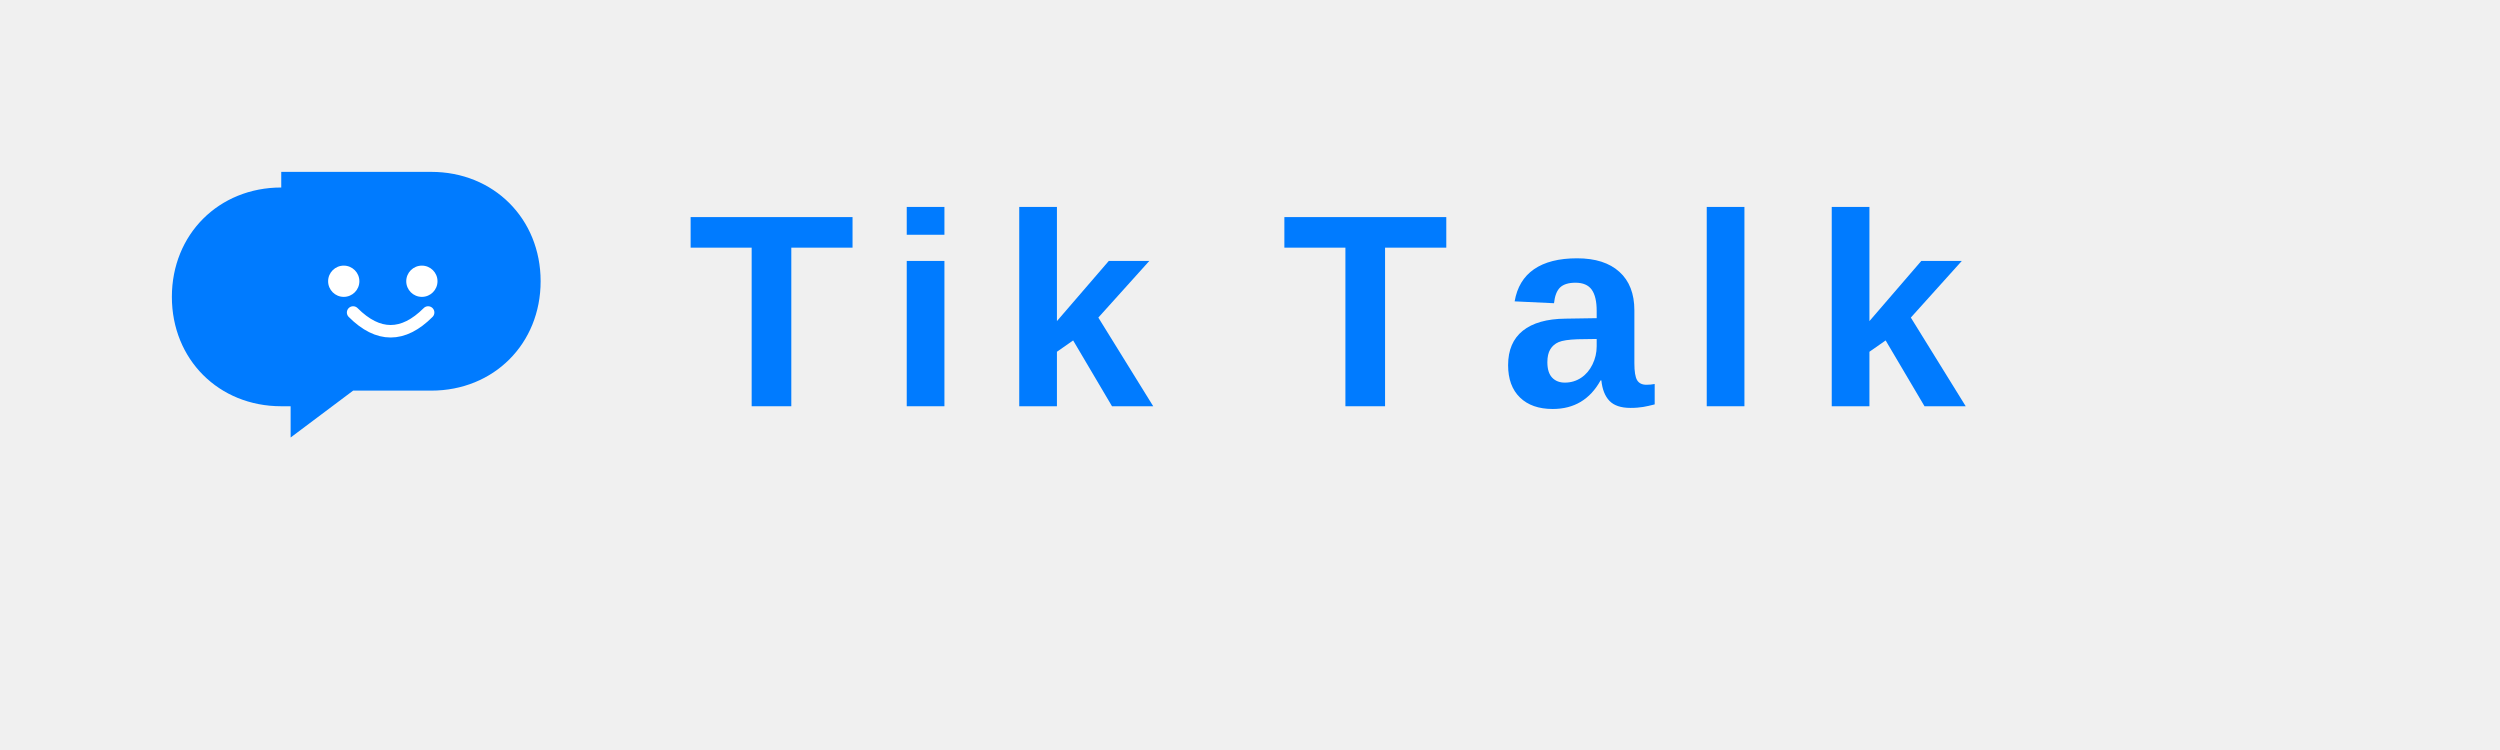
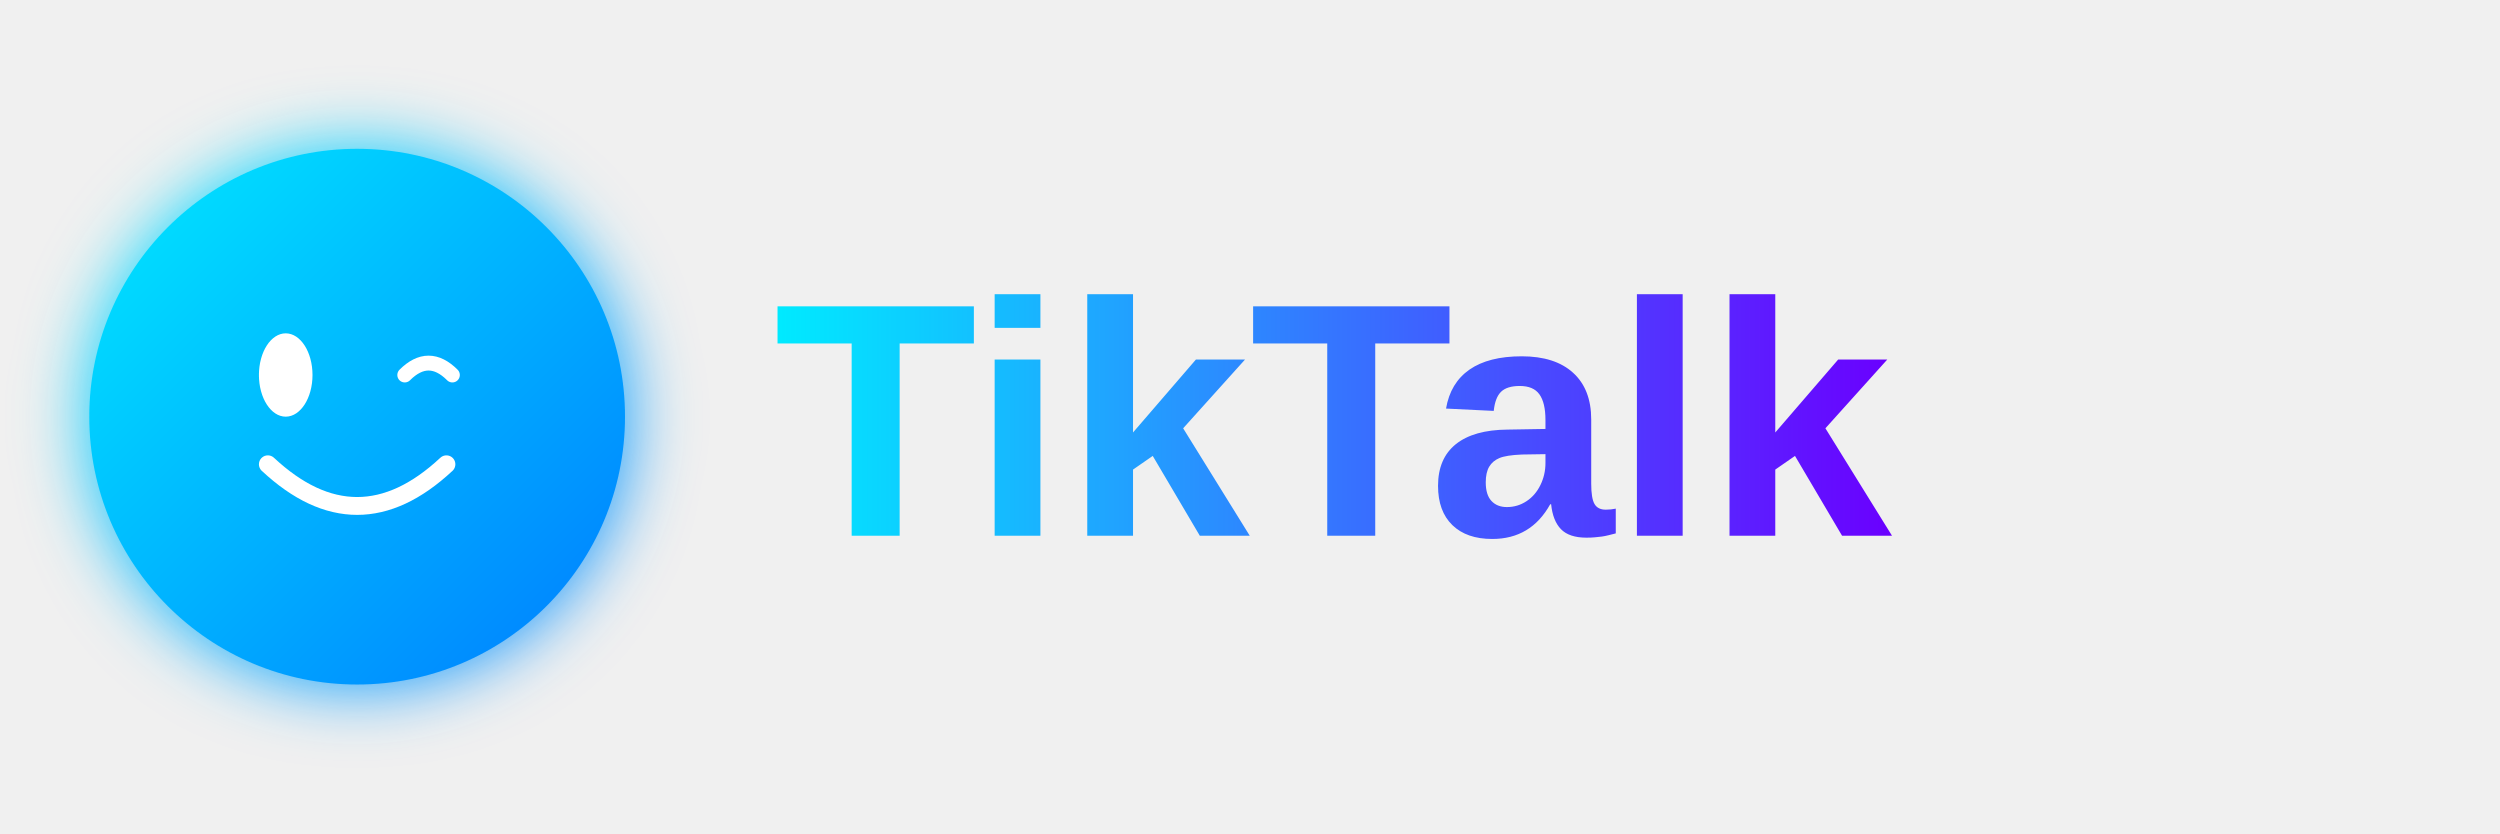
- <svg xmlns="http://www.w3.org/2000/svg" width="400" height="120" viewBox="0 0 400 120">
+ <svg xmlns="http://www.w3.org/2000/svg" width="420" height="140" viewBox="0 0 420 140" role="img" aria-label="TikTalk animated logo">
+   <defs>
+     <linearGradient id="gBubble" x1="0%" y1="0%" x2="100%" y2="100%">
+       <stop offset="0%" stop-color="#00eaff">
+         <animate attributeName="stop-color" dur="6s" values="#00eaff;#007bff;#6a00ff;#00eaff" repeatCount="indefinite" />
+       </stop>
+       <stop offset="100%" stop-color="#007bff">
+         <animate attributeName="stop-color" dur="6s" values="#007bff;#6a00ff;#00eaff;#007bff" repeatCount="indefinite" />
+       </stop>
+     </linearGradient>
+     <linearGradient id="gText" x1="0%" x2="100%">
+       <stop offset="0%" stop-color="#00eaff" />
+       <stop offset="100%" stop-color="#6a00ff" />
+     </linearGradient>
+     <filter id="softGlow" x="-50%" y="-50%" width="200%" height="200%">
+       <feGaussianBlur stdDeviation="6" result="b" />
+       <feMerge>
+         <feMergeNode in="b" />
+         <feMergeNode in="SourceGraphic" />
+       </feMerge>
+     </filter>
+   </defs>
+   <g transform="translate(60,70)">
+     <g class="bubble">
+       <circle cx="0" cy="0" r="45" fill="url(#gBubble)" />
+       <ellipse class="eye left" cx="-12" cy="-7" rx="4.5" ry="7" fill="#fff" />
+       <path class="eye right" d="M 8 -7 Q 12 -11 16 -7" stroke="#fff" stroke-width="2.5" stroke-linecap="round" fill="none" />
+       <path class="smile" d="M -15 8 Q 0 22 15 8" stroke="#fff" stroke-width="3" stroke-linecap="round" fill="none" />
+     </g>
+     <text x="70" y="20" font-size="56" font-family="Segoe UI, Arial, sans-serif" font-weight="800" fill="url(#gText)">
+       TikTalk
+     </text>
+   </g>
  <style>
-     /* Eyes blink animation */
-     .eye {
-       animation: blink 4s infinite;
-       transform-origin: center;
-     }
-     @keyframes blink {
-       0%, 90%, 100% { transform: scaleY(1); }
-       95% { transform: scaleY(0.1); }
-     }
+     .bubble { transform-origin: 50% 50%; animation: bubblePulse 3.6s ease-in-out infinite, bubbleRotate 8s linear infinite; filter: url(#softGlow);}
+     .eye { transform-origin: center; animation: eyePop 2s ease-in-out infinite; }
+     .smile { animation: smileJelly 2.6s cubic-bezier(.25,.9,.3,1) infinite; }

-     /* Text wave animation */
-     .wave text {
-       font-family: Arial, sans-serif;
-       font-size: 44px;
-       font-weight: bold;
-       fill: #007BFF;
-       animation: wave 2s infinite;
-     }
-     @keyframes wave {
-       0%, 100% { transform: translateY(0); }
-       25% { transform: translateY(-4px); }
-       75% { transform: translateY(4px); }
-     }
-     .wave text:nth-child(1) { animation-delay: 0s; }
-     .wave text:nth-child(2) { animation-delay: 0.1s; }
-     .wave text:nth-child(3) { animation-delay: 0.2s; }
-     .wave text:nth-child(4) { animation-delay: 0.3s; }
-     .wave text:nth-child(5) { animation-delay: 0.4s; }
-     .wave text:nth-child(6) { animation-delay: 0.5s; }
-     .wave text:nth-child(7) { animation-delay: 0.6s; }
+     @keyframes bubblePulse { 0%,100%{transform:scale(1);} 50%{transform:scale(1.05);} }
+     @keyframes bubbleRotate { 0%{transform:rotate(-1deg);} 50%{transform:rotate(1deg);} 100%{transform:rotate(-1deg);} }
+     @keyframes eyePop { 0%,100%{transform:translateY(0);opacity:1;} 40%,60%{transform:translateY(-20px);opacity:0;} }
+     @keyframes smileJelly { 0%,100%{transform:translateY(0);} 40%{transform:translateY(2px) scaleY(.95);} 70%{transform:translateY(-1px) scaleY(1.05);} }
  </style>
-   <g transform="translate(20,20) scale(0.5)">
-     <path d="M50 20c-20 0-35 15-35 35s15 35 35 35h3v10l20-15h25c20 0 35-15 35-35s-15-35-35-35H50z" fill="#007BFF" />
-     <circle class="eye" cx="70" cy="50" r="5" fill="#fff" />
-     <circle class="eye" cx="95" cy="50" r="5" fill="#fff" />
-     <path d="M73 60q12 12 24 0" stroke="#fff" stroke-width="4" fill="none" stroke-linecap="round" />
-   </g>
-   <g class="wave" transform="translate(110,65)">
-     <text x="0" y="0">T</text>
-     <text x="32" y="0">i</text>
-     <text x="50" y="0">k</text>
-     <text x="95" y="0">T</text>
-     <text x="130" y="0">a</text>
-     <text x="160" y="0">l</text>
-     <text x="180" y="0">k</text>
-   </g>
</svg>
